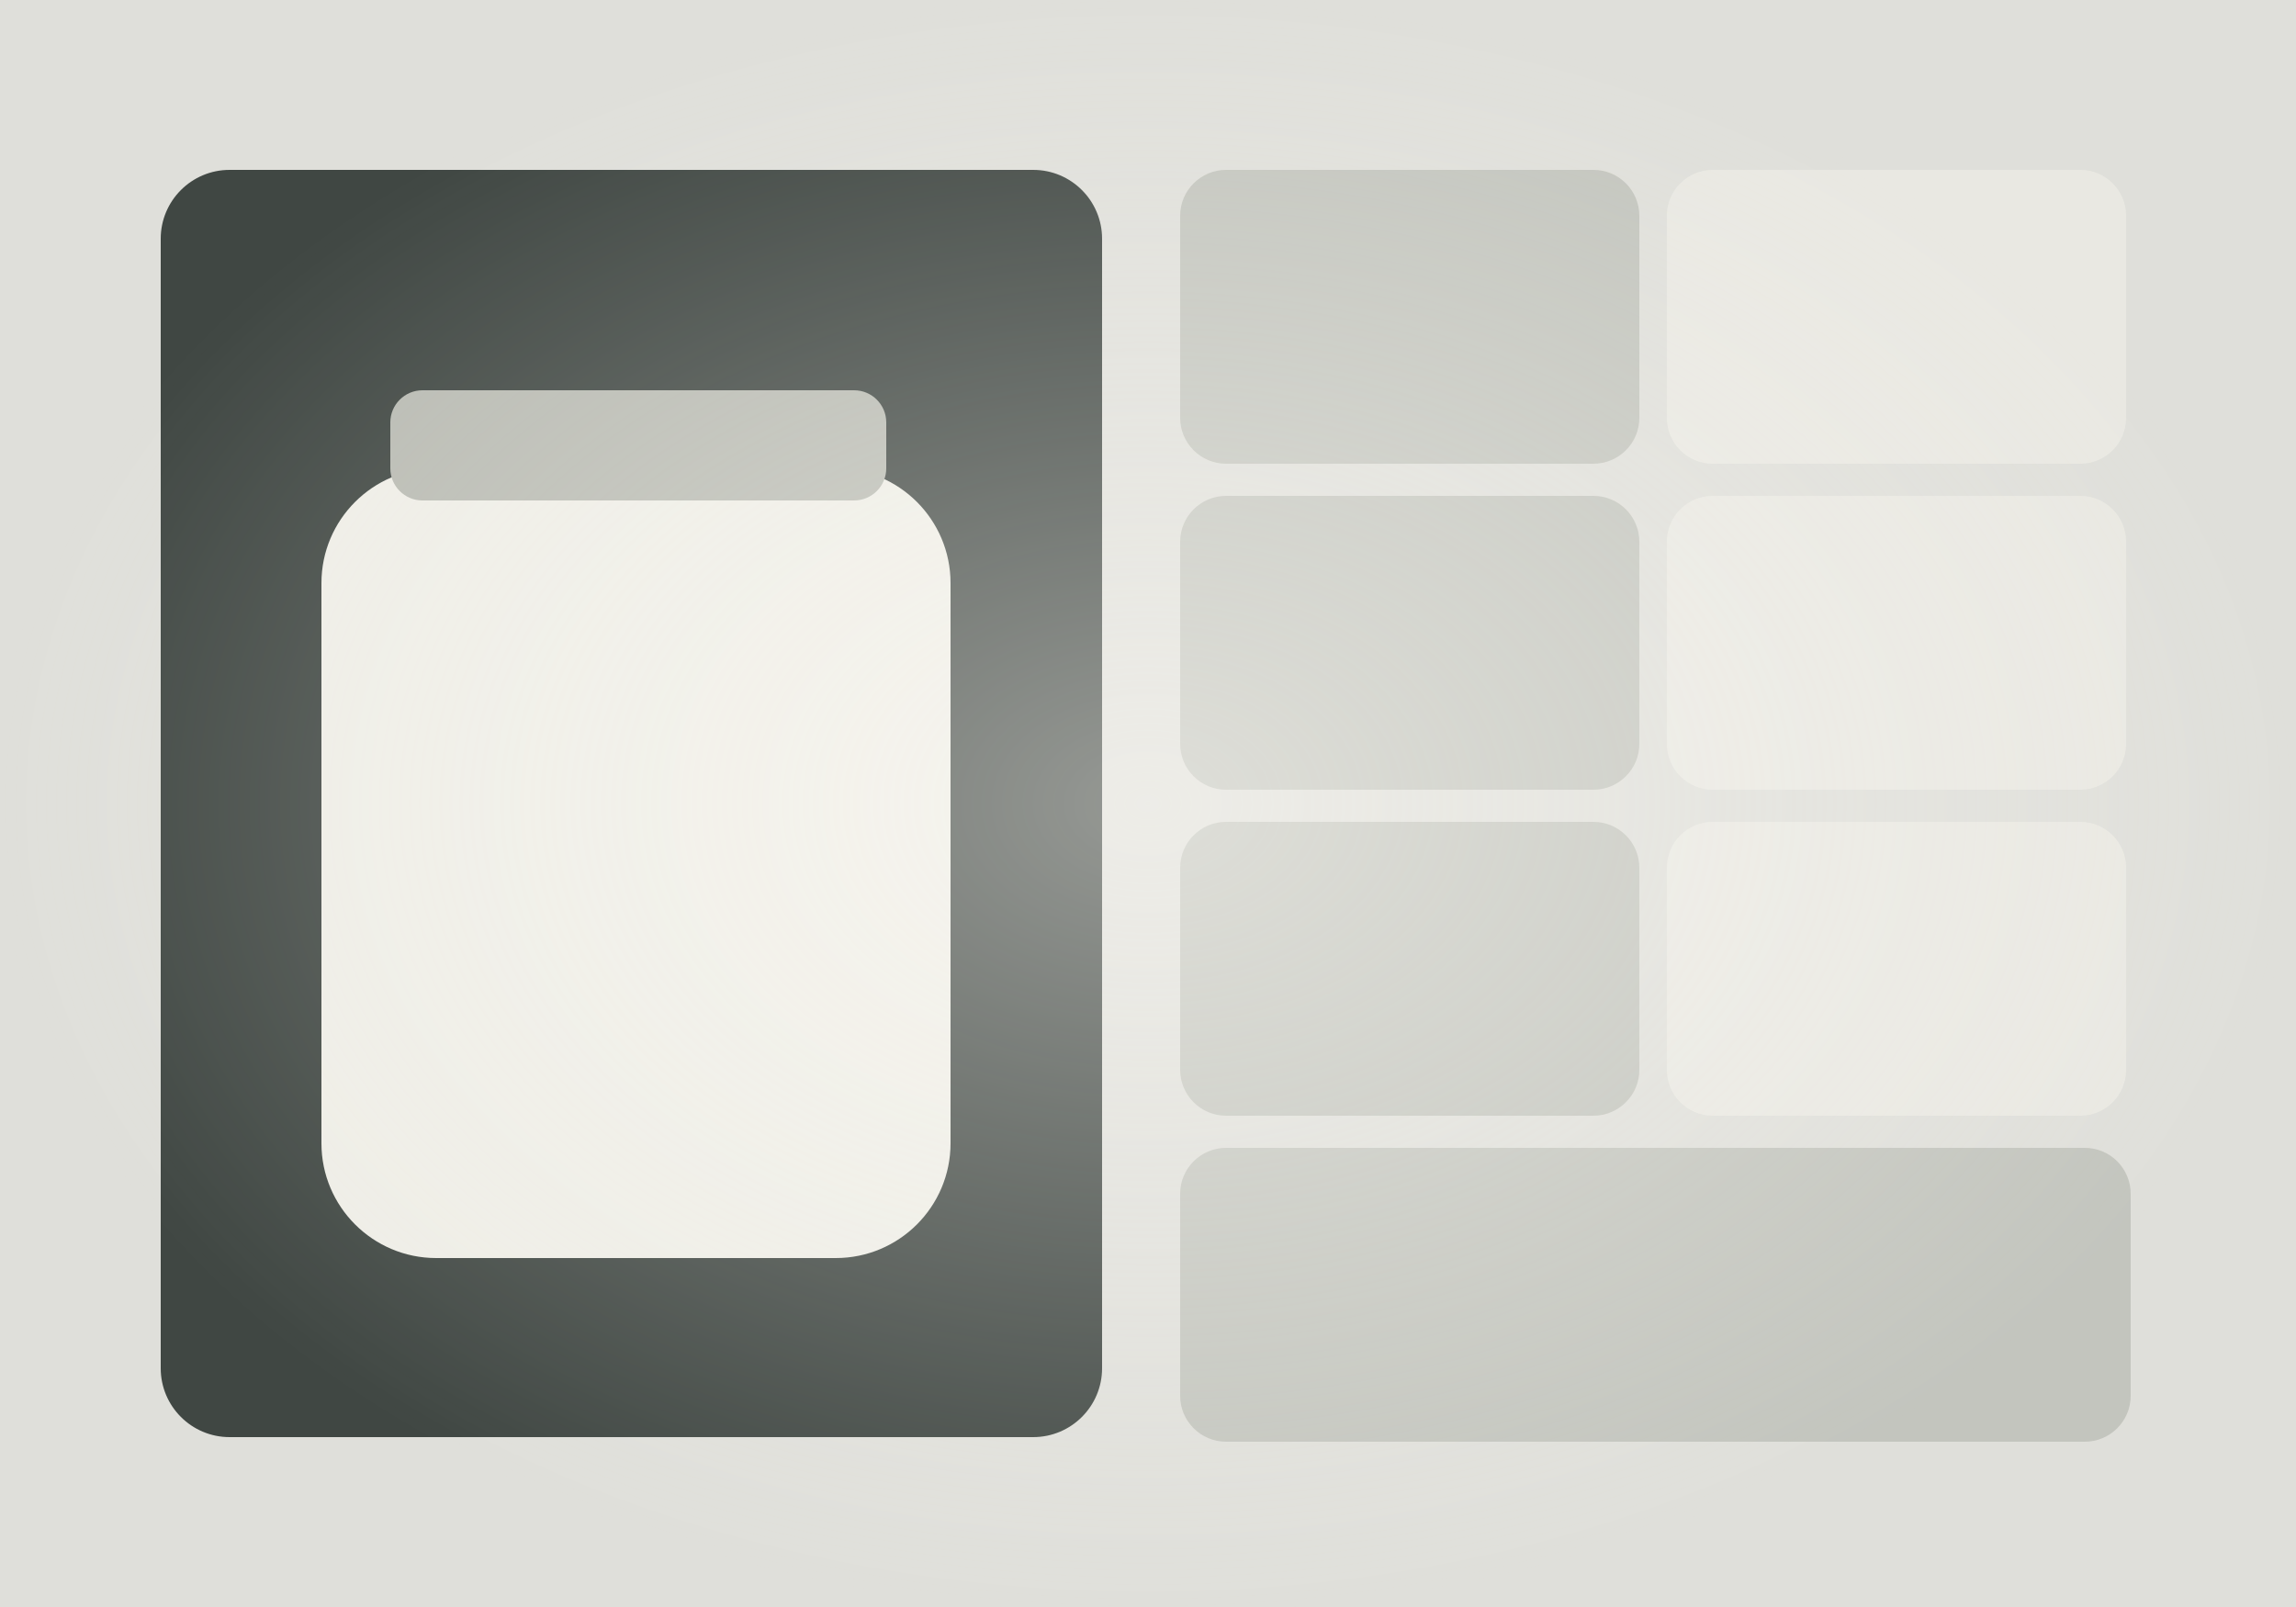
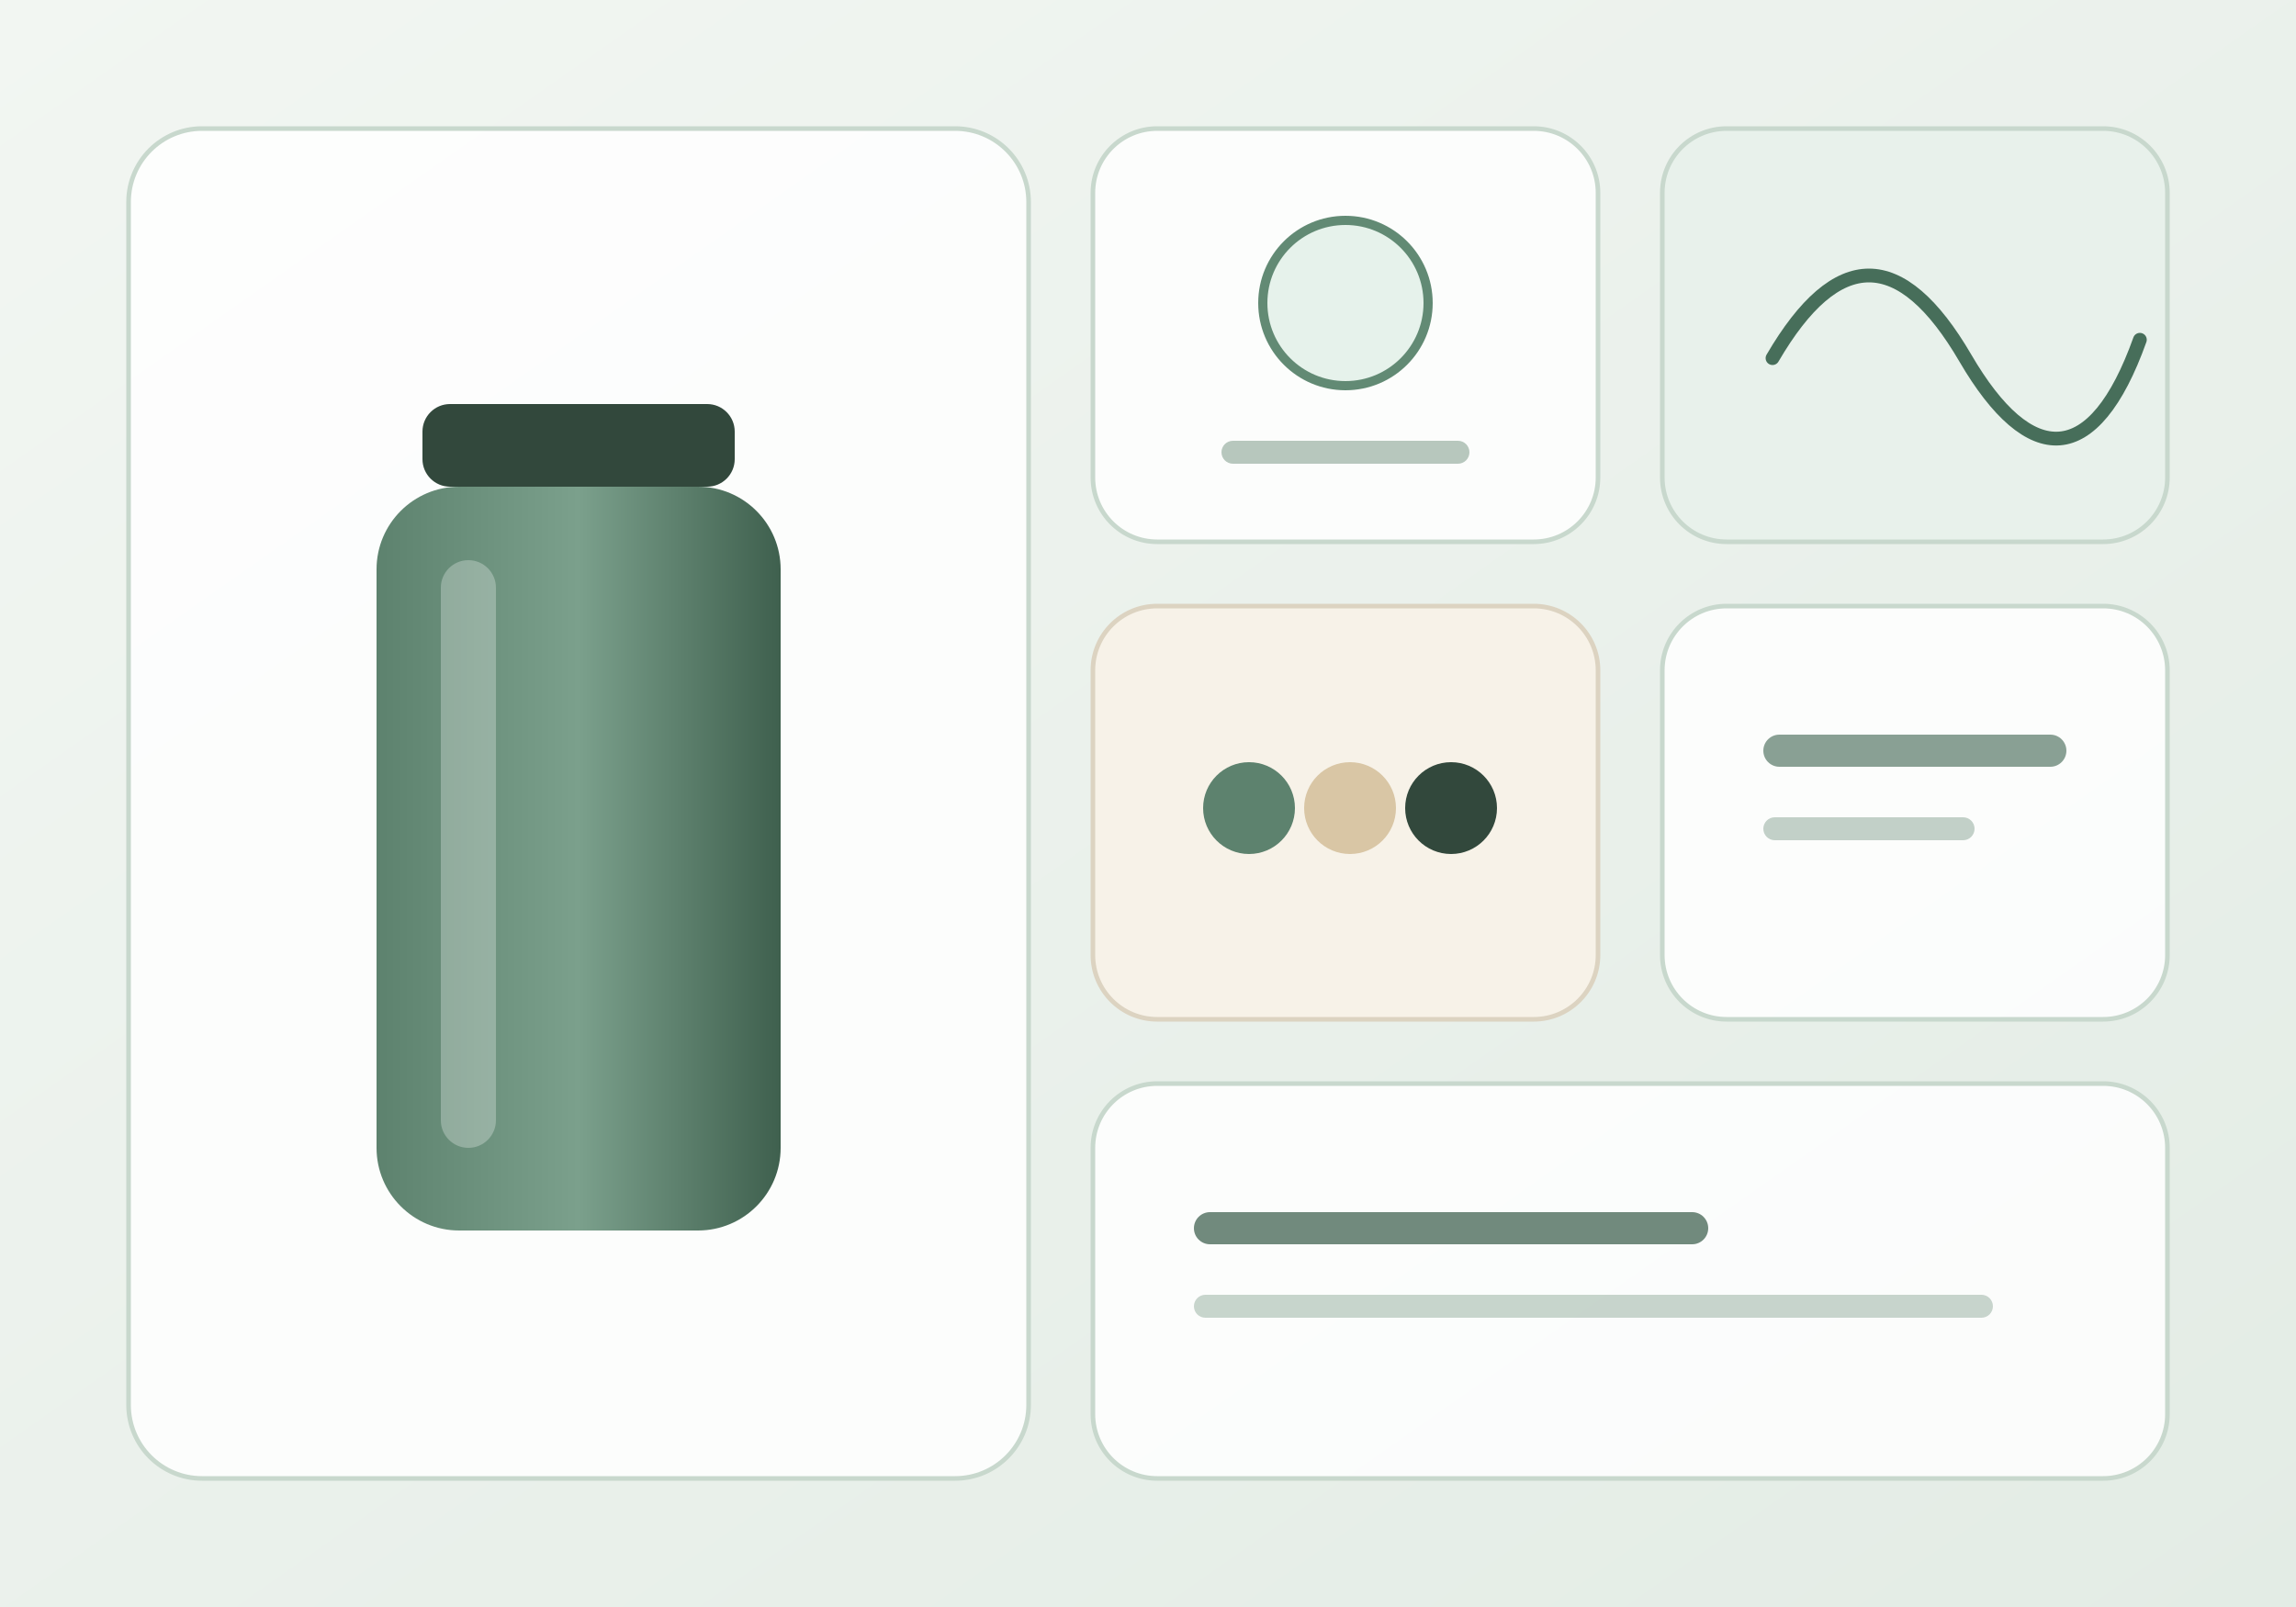
- <svg xmlns="http://www.w3.org/2000/svg" width="500" height="350" viewBox="0 0 500 350">
+ <svg xmlns="http://www.w3.org/2000/svg" width="500" height="350" viewBox="0 0 500 350" fill="none">
  <defs>
-     <linearGradient id="glass" x1="0" x2="1">
-       <stop stop-color="#eeede6" stop-opacity=".5" />
-       <stop offset=".5" stop-color="#eeede6" />
-       <stop offset="1" stop-color="#404743" stop-opacity=".8" />
+     <linearGradient id="bentoBg" x1="0" y1="0" x2="1" y2="1">
+       <stop offset="0%" stop-color="#f2f6f2" />
+       <stop offset="100%" stop-color="#e3ece5" />
    </linearGradient>
-     <radialGradient id="light">
-       <stop stop-color="#fffdf8" stop-opacity=".45" />
-       <stop offset="1" stop-color="#fffdf8" stop-opacity="0" />
-     </radialGradient>
+     <linearGradient id="tumbler" x1="0" y1="0" x2="1" y2="0">
+       <stop offset="0%" stop-color="#5d826e" />
+       <stop offset="50%" stop-color="#7ba08c" />
+       <stop offset="100%" stop-color="#3f604e" />
+     </linearGradient>
  </defs>
-   <rect width="500" height="350" fill="#dfdfda" />
-   <rect x="35" y="37" width="205" height="276" rx="15" fill="#404743" />
-   <rect x="70" y="102" width="137" height="172" rx="25" fill="#eeede6" />
-   <rect x="85" y="85" width="108" height="24" rx="7" fill="#b8bab2" />
-   <rect x="257" y="37" width="100" height="64" rx="10" fill="#b8bab2" opacity=".7" />
-   <rect x="363" y="37" width="100" height="64" rx="10" fill="#eeede6" opacity=".7" />
-   <rect x="257" y="108" width="100" height="64" rx="10" fill="#b8bab2" opacity=".7" />
-   <rect x="363" y="108" width="100" height="64" rx="10" fill="#eeede6" opacity=".7" />
-   <rect x="257" y="179" width="100" height="64" rx="10" fill="#b8bab2" opacity=".7" />
-   <rect x="363" y="179" width="100" height="64" rx="10" fill="#eeede6" opacity=".7" />
-   <rect x="257" y="250" width="207" height="64" rx="10" fill="#b8bab2" opacity=".7" />
-   <rect width="500" height="350" fill="url(#light)" />
+   <rect width="500" height="350" fill="url(#bentoBg)" />
+   <rect x="28" y="28" width="196" height="294" rx="16" fill="#ffffff" fill-opacity="0.85" stroke="#c8d8cd" />
+   <rect x="92" y="88" width="68" height="18" rx="6" fill="#32483c" />
+   <rect x="82" y="106" width="88" height="162" rx="18" fill="url(#tumbler)" />
+   <rect x="96" y="122" width="12" height="128" rx="6" fill="#ffffff" opacity="0.28" />
+   <rect x="238" y="28" width="110" height="90" rx="14" fill="#ffffff" fill-opacity="0.85" stroke="#c8d8cd" />
+   <circle cx="293" cy="66" r="18" fill="#e6f2eb" stroke="#628a74" stroke-width="2" />
+   <rect x="266" y="96" width="54" height="5" rx="2.5" fill="#88a393" opacity="0.6" />
+   <rect x="362" y="28" width="110" height="90" rx="14" fill="#e8f1eb" stroke="#c8d8cd" />
+   <path d="M386 78c14-24 28-24 42 0s28 24 38-4" stroke="#476e5a" stroke-width="3" stroke-linecap="round" />
+   <rect x="238" y="132" width="110" height="90" rx="14" fill="#f7f2e8" stroke="#dcd3c1" />
+   <circle cx="272" cy="176" r="10" fill="#5d826e" />
+   <circle cx="294" cy="176" r="10" fill="#d9c6a5" />
+   <circle cx="316" cy="176" r="10" fill="#32483c" />
+   <rect x="362" y="132" width="110" height="90" rx="14" fill="#ffffff" fill-opacity="0.85" stroke="#c8d8cd" />
+   <rect x="384" y="160" width="66" height="7" rx="3.5" fill="#4c6f5c" opacity="0.65" />
+   <rect x="384" y="178" width="46" height="5" rx="2.5" fill="#88a393" opacity="0.5" />
+   <rect x="238" y="236" width="234" height="86" rx="14" fill="#ffffff" fill-opacity="0.85" stroke="#c8d8cd" />
+   <rect x="260" y="264" width="112" height="7" rx="3.5" fill="#3c5e4c" opacity="0.72" />
+   <rect x="260" y="282" width="174" height="5" rx="2.5" fill="#88a393" opacity="0.45" />
</svg>
